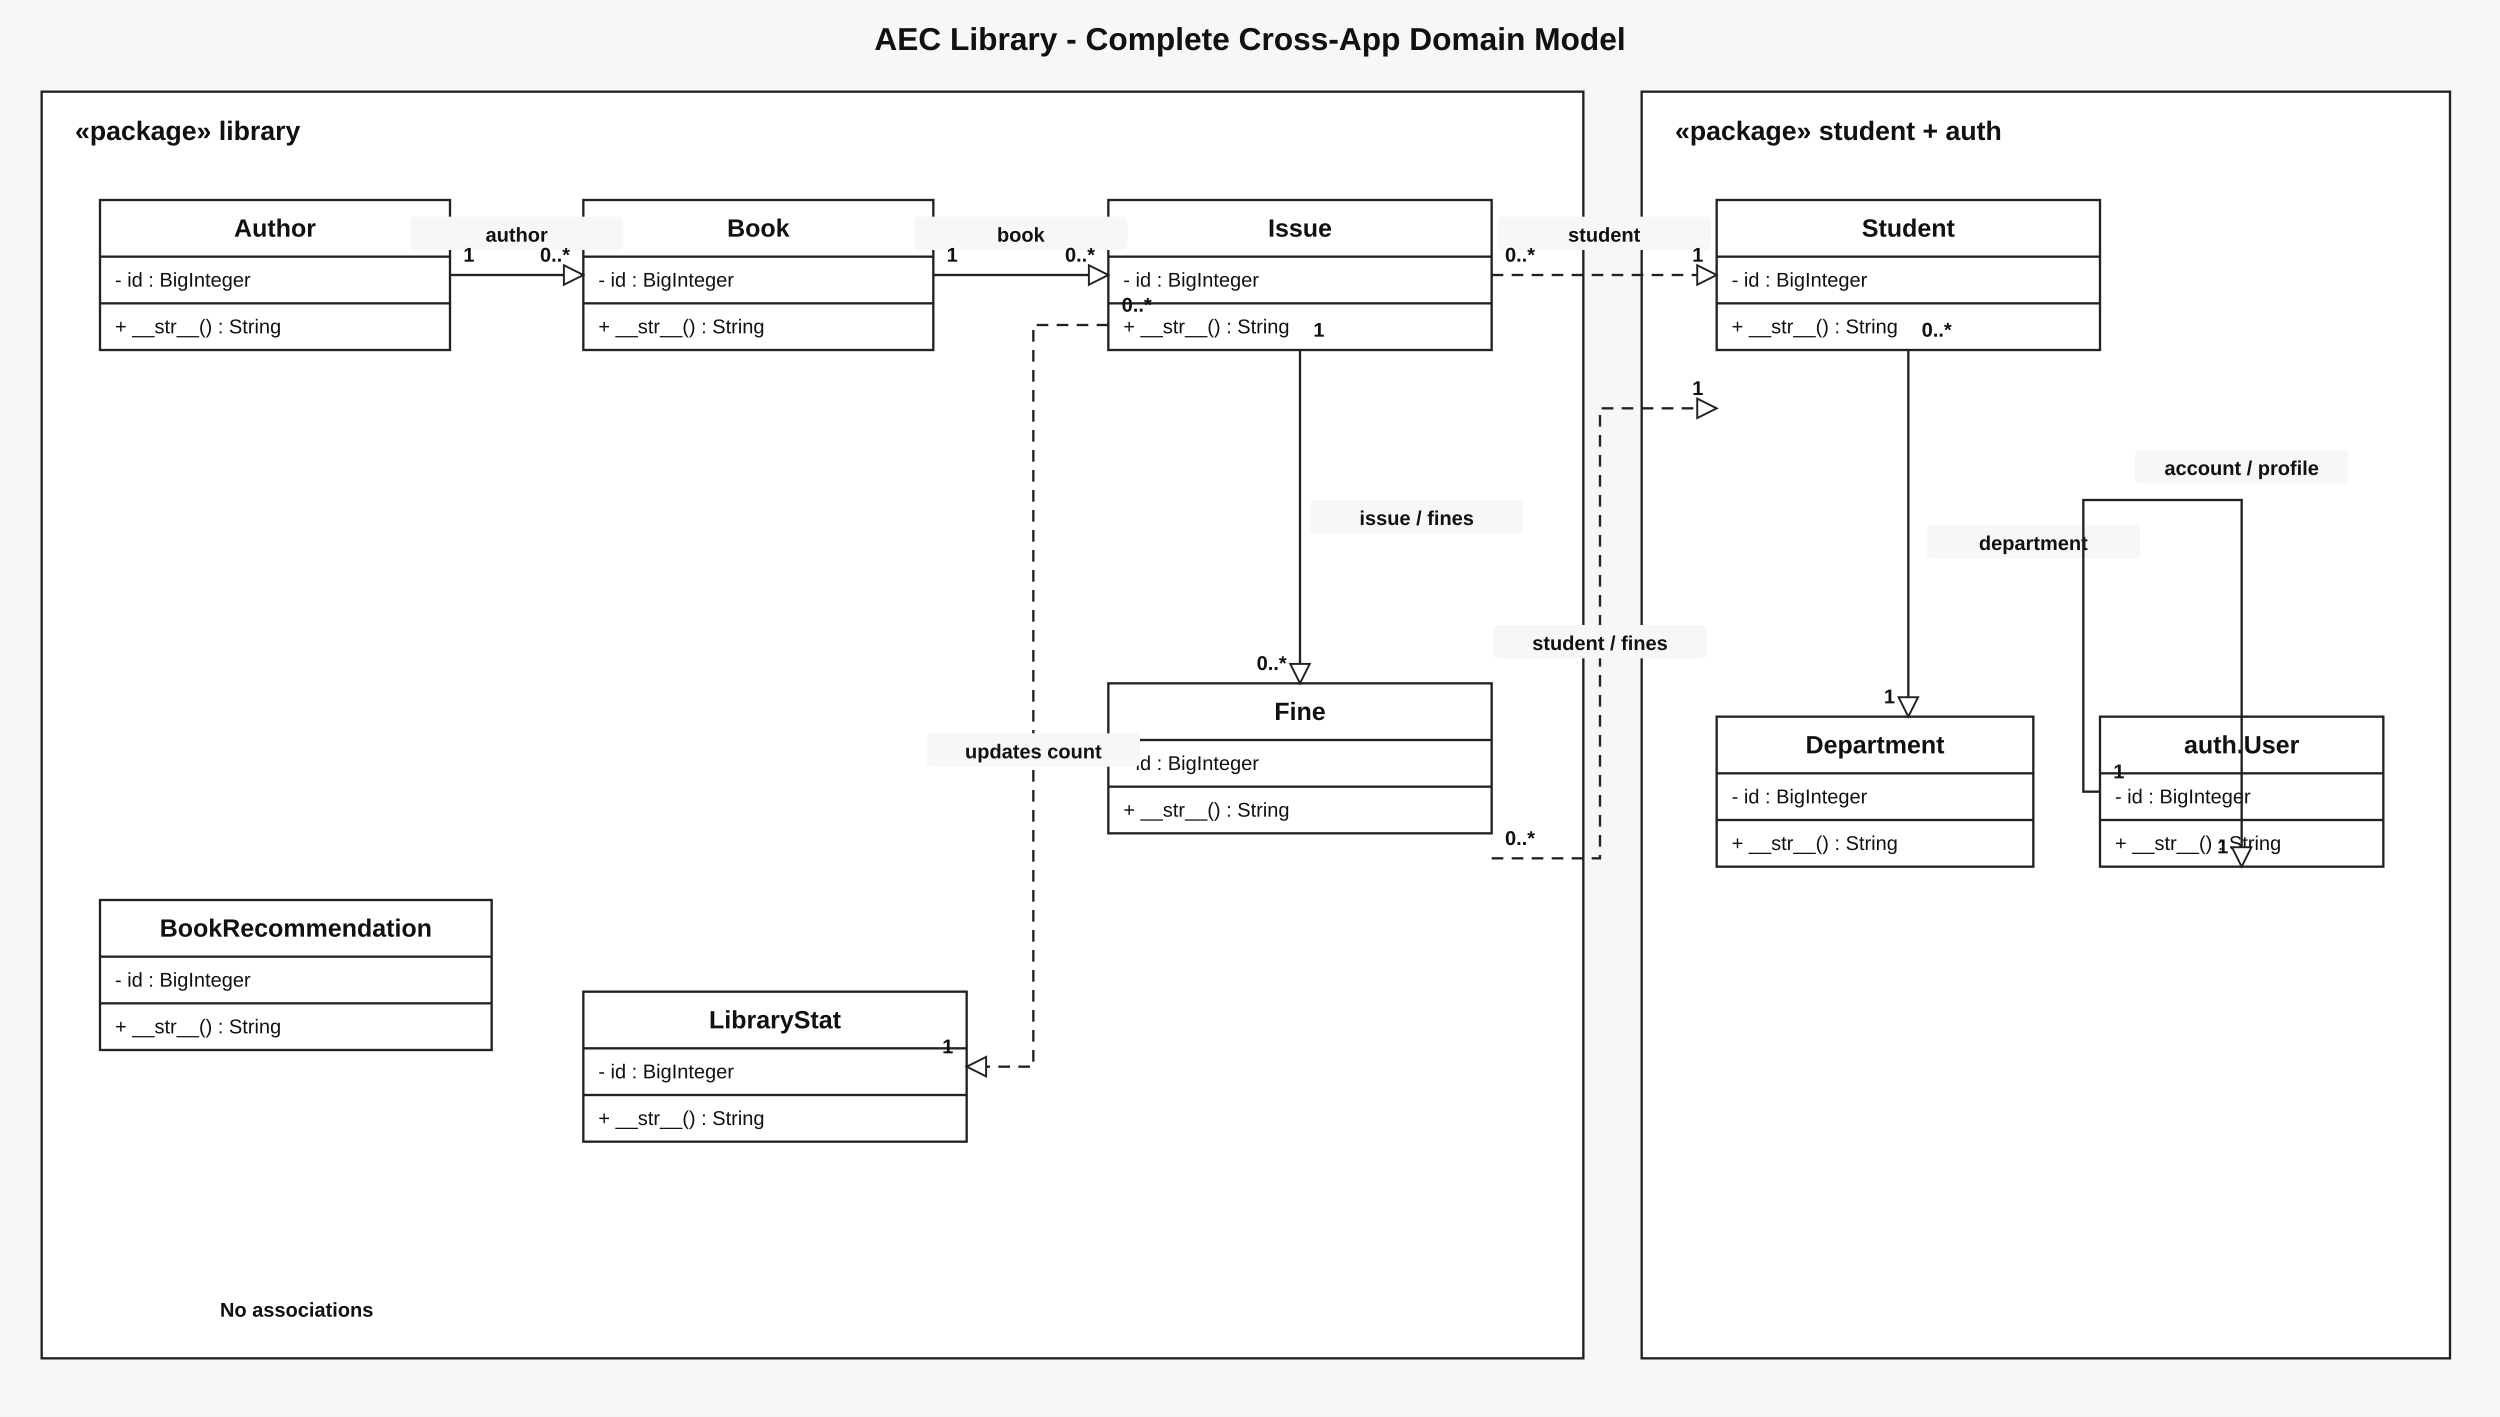
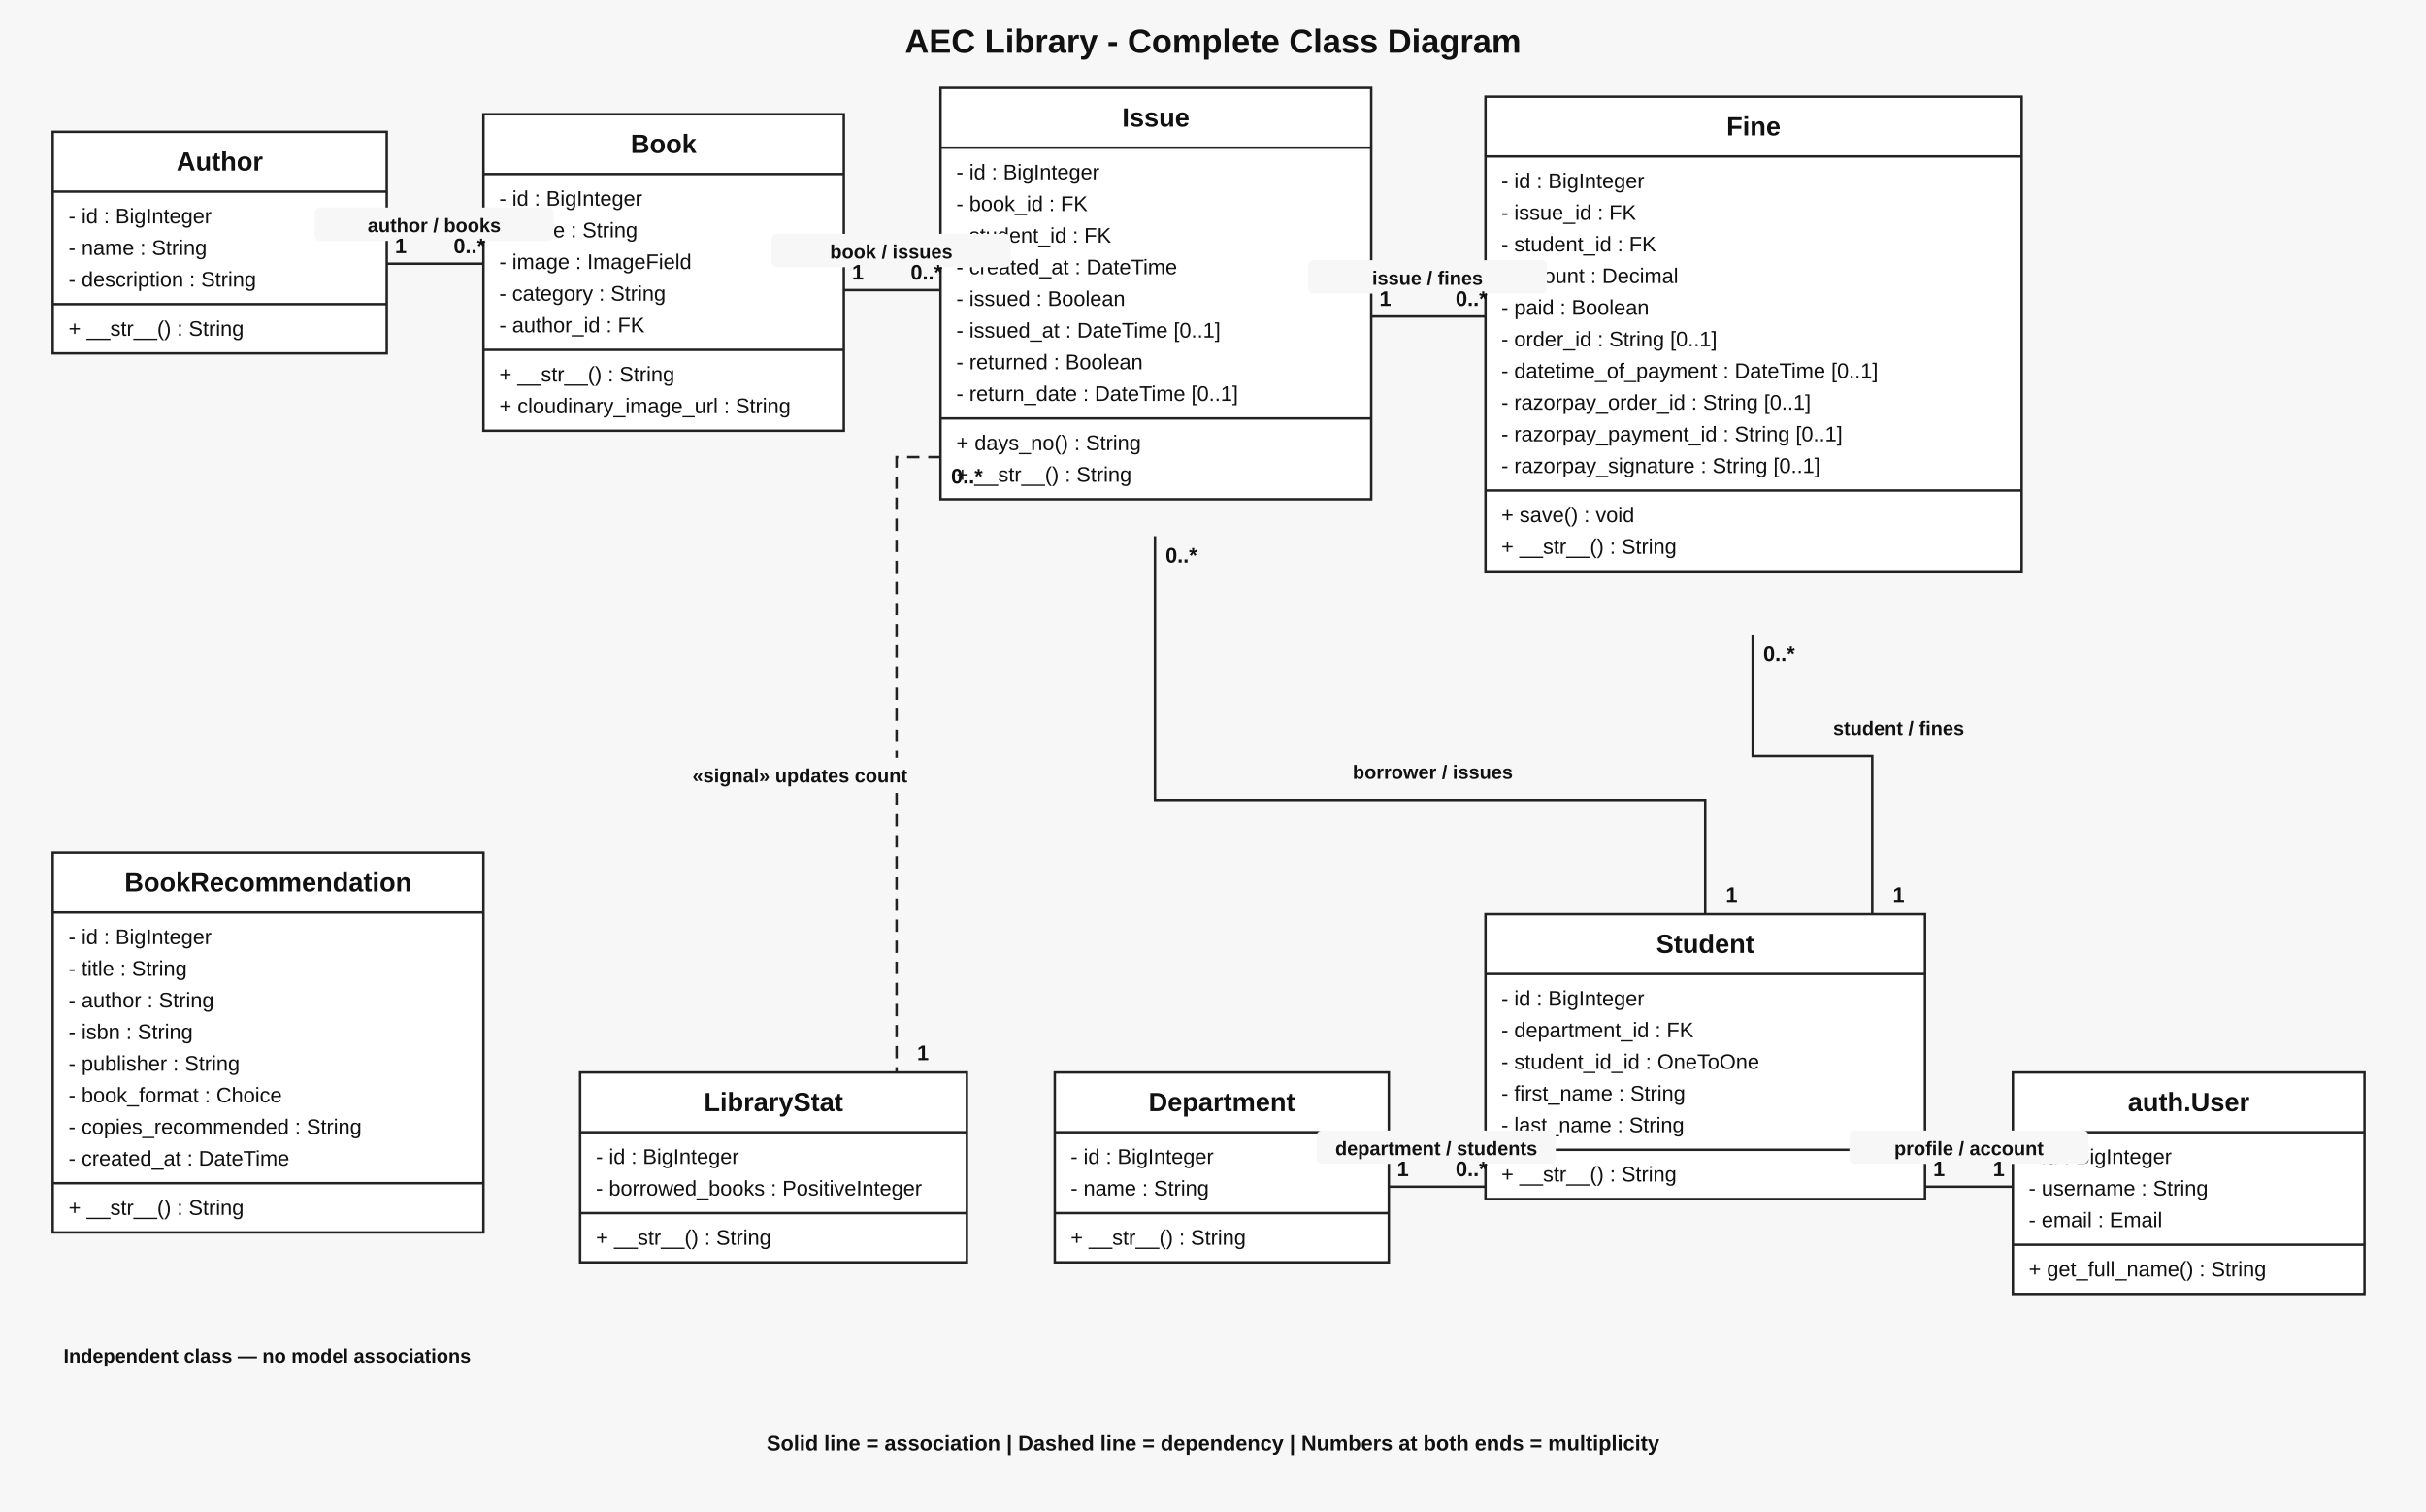
- <svg xmlns="http://www.w3.org/2000/svg" width="1500" height="850" viewBox="0 0 1500 850" role="img" aria-label="AEC Library - Complete Cross-App Domain Model">
+ <svg xmlns="http://www.w3.org/2000/svg" width="1380" height="860" viewBox="0 0 1380 860" role="img" aria-label="AEC Library - Complete Class Diagram">
  <defs>
    <marker id="arrow" viewBox="0 0 10 10" refX="9" refY="5" markerWidth="7" markerHeight="7" orient="auto">
      <path d="M0,0 L10,5 L0,10 z" fill="#222" />
    </marker>
    <marker id="open" viewBox="0 0 12 12" refX="11" refY="6" markerWidth="10" markerHeight="10" orient="auto">
      <path d="M1,1 L11,6 L1,11 z" fill="#fff" stroke="#222" />
    </marker>
  </defs>
  <rect width="100%" height="100%" fill="#f7f7f7" />
  <g font-family="Arial,Helvetica,sans-serif" stroke="#222" stroke-width="1.4">
-     <text x="750.0" y="30" font-size="19" text-anchor="middle" font-weight="bold" fill="#111" stroke="none">AEC Library - Complete Cross-App Domain Model</text>
-     <rect x="25" y="55" width="925" height="760" fill="#fff" />
-     <rect x="985" y="55" width="485" height="760" fill="#fff" />
-     <text x="45" y="84" font-size="16" text-anchor="start" font-weight="bold" fill="#111" stroke="none">«package» library</text>
-     <text x="1005" y="84" font-size="16" text-anchor="start" font-weight="bold" fill="#111" stroke="none">«package» student + auth</text>
-     <rect x="60" y="120" width="210" height="90" fill="#fff" />
-     <line x1="60" y1="154" x2="270" y2="154" />
-     <line x1="60" y1="182" x2="270" y2="182" />
-     <text x="165.0" y="142" font-size="15" text-anchor="middle" font-weight="bold" fill="#111" stroke="none">Author</text>
-     <text x="69" y="172" font-size="12" text-anchor="start" font-weight="normal" fill="#111" stroke="none">- id : BigInteger</text>
-     <text x="69" y="200" font-size="12" text-anchor="start" font-weight="normal" fill="#111" stroke="none">+ __str__() : String</text>
-     <rect x="350" y="120" width="210" height="90" fill="#fff" />
-     <line x1="350" y1="154" x2="560" y2="154" />
-     <line x1="350" y1="182" x2="560" y2="182" />
-     <text x="455.0" y="142" font-size="15" text-anchor="middle" font-weight="bold" fill="#111" stroke="none">Book</text>
-     <text x="359" y="172" font-size="12" text-anchor="start" font-weight="normal" fill="#111" stroke="none">- id : BigInteger</text>
-     <text x="359" y="200" font-size="12" text-anchor="start" font-weight="normal" fill="#111" stroke="none">+ __str__() : String</text>
-     <rect x="665" y="120" width="230" height="90" fill="#fff" />
-     <line x1="665" y1="154" x2="895" y2="154" />
-     <line x1="665" y1="182" x2="895" y2="182" />
-     <text x="780.0" y="142" font-size="15" text-anchor="middle" font-weight="bold" fill="#111" stroke="none">Issue</text>
-     <text x="674" y="172" font-size="12" text-anchor="start" font-weight="normal" fill="#111" stroke="none">- id : BigInteger</text>
-     <text x="674" y="200" font-size="12" text-anchor="start" font-weight="normal" fill="#111" stroke="none">+ __str__() : String</text>
-     <rect x="665" y="410" width="230" height="90" fill="#fff" />
-     <line x1="665" y1="444" x2="895" y2="444" />
-     <line x1="665" y1="472" x2="895" y2="472" />
-     <text x="780.0" y="432" font-size="15" text-anchor="middle" font-weight="bold" fill="#111" stroke="none">Fine</text>
-     <text x="674" y="462" font-size="12" text-anchor="start" font-weight="normal" fill="#111" stroke="none">- id : BigInteger</text>
-     <text x="674" y="490" font-size="12" text-anchor="start" font-weight="normal" fill="#111" stroke="none">+ __str__() : String</text>
-     <rect x="350" y="595" width="230" height="90" fill="#fff" />
-     <line x1="350" y1="629" x2="580" y2="629" />
-     <line x1="350" y1="657" x2="580" y2="657" />
-     <text x="465.0" y="617" font-size="15" text-anchor="middle" font-weight="bold" fill="#111" stroke="none">LibraryStat</text>
-     <text x="359" y="647" font-size="12" text-anchor="start" font-weight="normal" fill="#111" stroke="none">- id : BigInteger</text>
-     <text x="359" y="675" font-size="12" text-anchor="start" font-weight="normal" fill="#111" stroke="none">+ __str__() : String</text>
-     <rect x="60" y="540" width="235" height="90" fill="#fff" />
-     <line x1="60" y1="574" x2="295" y2="574" />
-     <line x1="60" y1="602" x2="295" y2="602" />
-     <text x="177.5" y="562" font-size="15" text-anchor="middle" font-weight="bold" fill="#111" stroke="none">BookRecommendation</text>
-     <text x="69" y="592" font-size="12" text-anchor="start" font-weight="normal" fill="#111" stroke="none">- id : BigInteger</text>
-     <text x="69" y="620" font-size="12" text-anchor="start" font-weight="normal" fill="#111" stroke="none">+ __str__() : String</text>
-     <rect x="1030" y="120" width="230" height="90" fill="#fff" />
-     <line x1="1030" y1="154" x2="1260" y2="154" />
-     <line x1="1030" y1="182" x2="1260" y2="182" />
-     <text x="1145.0" y="142" font-size="15" text-anchor="middle" font-weight="bold" fill="#111" stroke="none">Student</text>
-     <text x="1039" y="172" font-size="12" text-anchor="start" font-weight="normal" fill="#111" stroke="none">- id : BigInteger</text>
-     <text x="1039" y="200" font-size="12" text-anchor="start" font-weight="normal" fill="#111" stroke="none">+ __str__() : String</text>
-     <rect x="1030" y="430" width="190" height="90" fill="#fff" />
-     <line x1="1030" y1="464" x2="1220" y2="464" />
-     <line x1="1030" y1="492" x2="1220" y2="492" />
-     <text x="1125.0" y="452" font-size="15" text-anchor="middle" font-weight="bold" fill="#111" stroke="none">Department</text>
-     <text x="1039" y="482" font-size="12" text-anchor="start" font-weight="normal" fill="#111" stroke="none">- id : BigInteger</text>
-     <text x="1039" y="510" font-size="12" text-anchor="start" font-weight="normal" fill="#111" stroke="none">+ __str__() : String</text>
-     <rect x="1260" y="430" width="170" height="90" fill="#fff" />
-     <line x1="1260" y1="464" x2="1430" y2="464" />
-     <line x1="1260" y1="492" x2="1430" y2="492" />
-     <text x="1345.0" y="452" font-size="15" text-anchor="middle" font-weight="bold" fill="#111" stroke="none">auth.User</text>
-     <text x="1269" y="482" font-size="12" text-anchor="start" font-weight="normal" fill="#111" stroke="none">- id : BigInteger</text>
-     <text x="1269" y="510" font-size="12" text-anchor="start" font-weight="normal" fill="#111" stroke="none">+ __str__() : String</text>
-     <path d="M270,165 L350,165" fill="none" marker-end="url(#open)" />
-     <rect x="246.0" y="130" width="128" height="20" rx="3" fill="#f7f7f7" stroke="none" />
-     <text x="310.0" y="145" font-size="12" text-anchor="middle" font-weight="bold" fill="#111" stroke="none">author</text>
-     <text x="278" y="157" font-size="12" text-anchor="start" font-weight="bold" fill="#111" stroke="none">1</text>
-     <text x="342" y="157" font-size="12" text-anchor="end" font-weight="bold" fill="#111" stroke="none">0..*</text>
-     <path d="M560,165 L665,165" fill="none" marker-end="url(#open)" />
-     <rect x="548.5" y="130" width="128" height="20" rx="3" fill="#f7f7f7" stroke="none" />
-     <text x="612.5" y="145" font-size="12" text-anchor="middle" font-weight="bold" fill="#111" stroke="none">book</text>
-     <text x="568" y="157" font-size="12" text-anchor="start" font-weight="bold" fill="#111" stroke="none">1</text>
-     <text x="657" y="157" font-size="12" text-anchor="end" font-weight="bold" fill="#111" stroke="none">0..*</text>
-     <path d="M895,165 L1030,165" fill="none" marker-end="url(#open)" stroke-dasharray="7 5" />
-     <rect x="898.5" y="130" width="128" height="20" rx="3" fill="#f7f7f7" stroke="none" />
-     <text x="962.5" y="145" font-size="12" text-anchor="middle" font-weight="bold" fill="#111" stroke="none">student</text>
-     <text x="903" y="157" font-size="12" text-anchor="start" font-weight="bold" fill="#111" stroke="none">0..*</text>
-     <text x="1022" y="157" font-size="12" text-anchor="end" font-weight="bold" fill="#111" stroke="none">1</text>
-     <path d="M780,210 L780,410" fill="none" marker-end="url(#open)" />
-     <rect x="786" y="300" width="128" height="20" rx="3" fill="#f7f7f7" stroke="none" />
-     <text x="850" y="315" font-size="12" text-anchor="middle" font-weight="bold" fill="#111" stroke="none">issue / fines</text>
-     <text x="788" y="202" font-size="12" text-anchor="start" font-weight="bold" fill="#111" stroke="none">1</text>
-     <text x="772" y="402" font-size="12" text-anchor="end" font-weight="bold" fill="#111" stroke="none">0..*</text>
-     <path d="M895,515 L960,515 L960,245 L1030,245" fill="none" marker-end="url(#open)" stroke-dasharray="7 5" />
-     <rect x="896" y="375" width="128" height="20" rx="3" fill="#f7f7f7" stroke="none" />
-     <text x="960" y="390" font-size="12" text-anchor="middle" font-weight="bold" fill="#111" stroke="none">student / fines</text>
-     <text x="903" y="507" font-size="12" text-anchor="start" font-weight="bold" fill="#111" stroke="none">0..*</text>
-     <text x="1022" y="237" font-size="12" text-anchor="end" font-weight="bold" fill="#111" stroke="none">1</text>
-     <path d="M1145,210 L1145,430" fill="none" marker-end="url(#open)" />
-     <rect x="1156" y="315" width="128" height="20" rx="3" fill="#f7f7f7" stroke="none" />
-     <text x="1220" y="330" font-size="12" text-anchor="middle" font-weight="bold" fill="#111" stroke="none">department</text>
-     <text x="1153" y="202" font-size="12" text-anchor="start" font-weight="bold" fill="#111" stroke="none">0..*</text>
-     <text x="1137" y="422" font-size="12" text-anchor="end" font-weight="bold" fill="#111" stroke="none">1</text>
-     <path d="M1260,475 L1250,475 L1250,300 L1345,300 L1345,520" fill="none" marker-end="url(#open)" />
-     <rect x="1281" y="270" width="128" height="20" rx="3" fill="#f7f7f7" stroke="none" />
-     <text x="1345" y="285" font-size="12" text-anchor="middle" font-weight="bold" fill="#111" stroke="none">account / profile</text>
-     <text x="1268" y="467" font-size="12" text-anchor="start" font-weight="bold" fill="#111" stroke="none">1</text>
-     <text x="1337" y="512" font-size="12" text-anchor="end" font-weight="bold" fill="#111" stroke="none">1</text>
-     <path d="M665,195 L620,195 L620,640 L580,640" fill="none" marker-end="url(#open)" stroke-dasharray="7 5" />
-     <rect x="556" y="440" width="128" height="20" rx="3" fill="#f7f7f7" stroke="none" />
-     <text x="620" y="455" font-size="12" text-anchor="middle" font-weight="bold" fill="#111" stroke="none">updates count</text>
-     <text x="673" y="187" font-size="12" text-anchor="start" font-weight="bold" fill="#111" stroke="none">0..*</text>
-     <text x="572" y="632" font-size="12" text-anchor="end" font-weight="bold" fill="#111" stroke="none">1</text>
-     <text x="178" y="790" font-size="12" text-anchor="middle" font-weight="bold" fill="#111" stroke="none">No associations</text>
+     <text x="690.0" y="30" font-size="19" text-anchor="middle" font-weight="bold" fill="#111" stroke="none">AEC Library - Complete Class Diagram</text>
+     <rect x="30" y="75" width="190" height="126" fill="#fff" />
+     <line x1="30" y1="109" x2="220" y2="109" />
+     <line x1="30" y1="173" x2="220" y2="173" />
+     <text x="125.0" y="97" font-size="15" text-anchor="middle" font-weight="bold" fill="#111" stroke="none">Author</text>
+     <text x="39" y="127" font-size="12" text-anchor="start" font-weight="normal" fill="#111" stroke="none">- id : BigInteger</text>
+     <text x="39" y="145" font-size="12" text-anchor="start" font-weight="normal" fill="#111" stroke="none">- name : String</text>
+     <text x="39" y="163" font-size="12" text-anchor="start" font-weight="normal" fill="#111" stroke="none">- description : String</text>
+     <text x="39" y="191" font-size="12" text-anchor="start" font-weight="normal" fill="#111" stroke="none">+ __str__() : String</text>
+     <rect x="275" y="65" width="205" height="180" fill="#fff" />
+     <line x1="275" y1="99" x2="480" y2="99" />
+     <line x1="275" y1="199" x2="480" y2="199" />
+     <text x="377.5" y="87" font-size="15" text-anchor="middle" font-weight="bold" fill="#111" stroke="none">Book</text>
+     <text x="284" y="117" font-size="12" text-anchor="start" font-weight="normal" fill="#111" stroke="none">- id : BigInteger</text>
+     <text x="284" y="135" font-size="12" text-anchor="start" font-weight="normal" fill="#111" stroke="none">- name : String</text>
+     <text x="284" y="153" font-size="12" text-anchor="start" font-weight="normal" fill="#111" stroke="none">- image : ImageField</text>
+     <text x="284" y="171" font-size="12" text-anchor="start" font-weight="normal" fill="#111" stroke="none">- category : String</text>
+     <text x="284" y="189" font-size="12" text-anchor="start" font-weight="normal" fill="#111" stroke="none">- author_id : FK</text>
+     <text x="284" y="217" font-size="12" text-anchor="start" font-weight="normal" fill="#111" stroke="none">+ __str__() : String</text>
+     <text x="284" y="235" font-size="12" text-anchor="start" font-weight="normal" fill="#111" stroke="none">+ cloudinary_image_url : String</text>
+     <rect x="535" y="50" width="245" height="234" fill="#fff" />
+     <line x1="535" y1="84" x2="780" y2="84" />
+     <line x1="535" y1="238" x2="780" y2="238" />
+     <text x="657.5" y="72" font-size="15" text-anchor="middle" font-weight="bold" fill="#111" stroke="none">Issue</text>
+     <text x="544" y="102" font-size="12" text-anchor="start" font-weight="normal" fill="#111" stroke="none">- id : BigInteger</text>
+     <text x="544" y="120" font-size="12" text-anchor="start" font-weight="normal" fill="#111" stroke="none">- book_id : FK</text>
+     <text x="544" y="138" font-size="12" text-anchor="start" font-weight="normal" fill="#111" stroke="none">- student_id : FK</text>
+     <text x="544" y="156" font-size="12" text-anchor="start" font-weight="normal" fill="#111" stroke="none">- created_at : DateTime</text>
+     <text x="544" y="174" font-size="12" text-anchor="start" font-weight="normal" fill="#111" stroke="none">- issued : Boolean</text>
+     <text x="544" y="192" font-size="12" text-anchor="start" font-weight="normal" fill="#111" stroke="none">- issued_at : DateTime [0..1]</text>
+     <text x="544" y="210" font-size="12" text-anchor="start" font-weight="normal" fill="#111" stroke="none">- returned : Boolean</text>
+     <text x="544" y="228" font-size="12" text-anchor="start" font-weight="normal" fill="#111" stroke="none">- return_date : DateTime [0..1]</text>
+     <text x="544" y="256" font-size="12" text-anchor="start" font-weight="normal" fill="#111" stroke="none">+ days_no() : String</text>
+     <text x="544" y="274" font-size="12" text-anchor="start" font-weight="normal" fill="#111" stroke="none">+ __str__() : String</text>
+     <rect x="845" y="55" width="305" height="270" fill="#fff" />
+     <line x1="845" y1="89" x2="1150" y2="89" />
+     <line x1="845" y1="279" x2="1150" y2="279" />
+     <text x="997.5" y="77" font-size="15" text-anchor="middle" font-weight="bold" fill="#111" stroke="none">Fine</text>
+     <text x="854" y="107" font-size="12" text-anchor="start" font-weight="normal" fill="#111" stroke="none">- id : BigInteger</text>
+     <text x="854" y="125" font-size="12" text-anchor="start" font-weight="normal" fill="#111" stroke="none">- issue_id : FK</text>
+     <text x="854" y="143" font-size="12" text-anchor="start" font-weight="normal" fill="#111" stroke="none">- student_id : FK</text>
+     <text x="854" y="161" font-size="12" text-anchor="start" font-weight="normal" fill="#111" stroke="none">- amount : Decimal</text>
+     <text x="854" y="179" font-size="12" text-anchor="start" font-weight="normal" fill="#111" stroke="none">- paid : Boolean</text>
+     <text x="854" y="197" font-size="12" text-anchor="start" font-weight="normal" fill="#111" stroke="none">- order_id : String [0..1]</text>
+     <text x="854" y="215" font-size="12" text-anchor="start" font-weight="normal" fill="#111" stroke="none">- datetime_of_payment : DateTime [0..1]</text>
+     <text x="854" y="233" font-size="12" text-anchor="start" font-weight="normal" fill="#111" stroke="none">- razorpay_order_id : String [0..1]</text>
+     <text x="854" y="251" font-size="12" text-anchor="start" font-weight="normal" fill="#111" stroke="none">- razorpay_payment_id : String [0..1]</text>
+     <text x="854" y="269" font-size="12" text-anchor="start" font-weight="normal" fill="#111" stroke="none">- razorpay_signature : String [0..1]</text>
+     <text x="854" y="297" font-size="12" text-anchor="start" font-weight="normal" fill="#111" stroke="none">+ save() : void</text>
+     <text x="854" y="315" font-size="12" text-anchor="start" font-weight="normal" fill="#111" stroke="none">+ __str__() : String</text>
+     <rect x="30" y="485" width="245" height="216" fill="#fff" />
+     <line x1="30" y1="519" x2="275" y2="519" />
+     <line x1="30" y1="673" x2="275" y2="673" />
+     <text x="152.5" y="507" font-size="15" text-anchor="middle" font-weight="bold" fill="#111" stroke="none">BookRecommendation</text>
+     <text x="39" y="537" font-size="12" text-anchor="start" font-weight="normal" fill="#111" stroke="none">- id : BigInteger</text>
+     <text x="39" y="555" font-size="12" text-anchor="start" font-weight="normal" fill="#111" stroke="none">- title : String</text>
+     <text x="39" y="573" font-size="12" text-anchor="start" font-weight="normal" fill="#111" stroke="none">- author : String</text>
+     <text x="39" y="591" font-size="12" text-anchor="start" font-weight="normal" fill="#111" stroke="none">- isbn : String</text>
+     <text x="39" y="609" font-size="12" text-anchor="start" font-weight="normal" fill="#111" stroke="none">- publisher : String</text>
+     <text x="39" y="627" font-size="12" text-anchor="start" font-weight="normal" fill="#111" stroke="none">- book_format : Choice</text>
+     <text x="39" y="645" font-size="12" text-anchor="start" font-weight="normal" fill="#111" stroke="none">- copies_recommended : String</text>
+     <text x="39" y="663" font-size="12" text-anchor="start" font-weight="normal" fill="#111" stroke="none">- created_at : DateTime</text>
+     <text x="39" y="691" font-size="12" text-anchor="start" font-weight="normal" fill="#111" stroke="none">+ __str__() : String</text>
+     <rect x="330" y="610" width="220" height="108" fill="#fff" />
+     <line x1="330" y1="644" x2="550" y2="644" />
+     <line x1="330" y1="690" x2="550" y2="690" />
+     <text x="440.0" y="632" font-size="15" text-anchor="middle" font-weight="bold" fill="#111" stroke="none">LibraryStat</text>
+     <text x="339" y="662" font-size="12" text-anchor="start" font-weight="normal" fill="#111" stroke="none">- id : BigInteger</text>
+     <text x="339" y="680" font-size="12" text-anchor="start" font-weight="normal" fill="#111" stroke="none">- borrowed_books : PositiveInteger</text>
+     <text x="339" y="708" font-size="12" text-anchor="start" font-weight="normal" fill="#111" stroke="none">+ __str__() : String</text>
+     <rect x="600" y="610" width="190" height="108" fill="#fff" />
+     <line x1="600" y1="644" x2="790" y2="644" />
+     <line x1="600" y1="690" x2="790" y2="690" />
+     <text x="695.0" y="632" font-size="15" text-anchor="middle" font-weight="bold" fill="#111" stroke="none">Department</text>
+     <text x="609" y="662" font-size="12" text-anchor="start" font-weight="normal" fill="#111" stroke="none">- id : BigInteger</text>
+     <text x="609" y="680" font-size="12" text-anchor="start" font-weight="normal" fill="#111" stroke="none">- name : String</text>
+     <text x="609" y="708" font-size="12" text-anchor="start" font-weight="normal" fill="#111" stroke="none">+ __str__() : String</text>
+     <rect x="845" y="520" width="250" height="162" fill="#fff" />
+     <line x1="845" y1="554" x2="1095" y2="554" />
+     <line x1="845" y1="654" x2="1095" y2="654" />
+     <text x="970.0" y="542" font-size="15" text-anchor="middle" font-weight="bold" fill="#111" stroke="none">Student</text>
+     <text x="854" y="572" font-size="12" text-anchor="start" font-weight="normal" fill="#111" stroke="none">- id : BigInteger</text>
+     <text x="854" y="590" font-size="12" text-anchor="start" font-weight="normal" fill="#111" stroke="none">- department_id : FK</text>
+     <text x="854" y="608" font-size="12" text-anchor="start" font-weight="normal" fill="#111" stroke="none">- student_id_id : OneToOne</text>
+     <text x="854" y="626" font-size="12" text-anchor="start" font-weight="normal" fill="#111" stroke="none">- first_name : String</text>
+     <text x="854" y="644" font-size="12" text-anchor="start" font-weight="normal" fill="#111" stroke="none">- last_name : String</text>
+     <text x="854" y="672" font-size="12" text-anchor="start" font-weight="normal" fill="#111" stroke="none">+ __str__() : String</text>
+     <rect x="1145" y="610" width="200" height="126" fill="#fff" />
+     <line x1="1145" y1="644" x2="1345" y2="644" />
+     <line x1="1145" y1="708" x2="1345" y2="708" />
+     <text x="1245.0" y="632" font-size="15" text-anchor="middle" font-weight="bold" fill="#111" stroke="none">auth.User</text>
+     <text x="1154" y="662" font-size="12" text-anchor="start" font-weight="normal" fill="#111" stroke="none">- id : BigInteger</text>
+     <text x="1154" y="680" font-size="12" text-anchor="start" font-weight="normal" fill="#111" stroke="none">- username : String</text>
+     <text x="1154" y="698" font-size="12" text-anchor="start" font-weight="normal" fill="#111" stroke="none">- email : Email</text>
+     <text x="1154" y="726" font-size="12" text-anchor="start" font-weight="normal" fill="#111" stroke="none">+ get_full_name() : String</text>
+     <path d="M220,150 L275,150" fill="none" />
+     <rect x="179" y="118" width="136" height="19" rx="3" fill="#f7f7f7" stroke="none" />
+     <text x="247" y="132" font-size="11" text-anchor="middle" font-weight="bold" fill="#111" stroke="none">author / books</text>
+     <text x="228" y="144" font-size="12" text-anchor="middle" font-weight="bold" fill="#111" stroke="none">1</text>
+     <text x="267" y="144" font-size="12" text-anchor="middle" font-weight="bold" fill="#111" stroke="none">0..*</text>
+     <path d="M480,165 L535,165" fill="none" />
+     <rect x="439" y="133" width="136" height="19" rx="3" fill="#f7f7f7" stroke="none" />
+     <text x="507" y="147" font-size="11" text-anchor="middle" font-weight="bold" fill="#111" stroke="none">book / issues</text>
+     <text x="488" y="159" font-size="12" text-anchor="middle" font-weight="bold" fill="#111" stroke="none">1</text>
+     <text x="527" y="159" font-size="12" text-anchor="middle" font-weight="bold" fill="#111" stroke="none">0..*</text>
+     <path d="M780,180 L845,180" fill="none" />
+     <rect x="744" y="148" width="136" height="19" rx="3" fill="#f7f7f7" stroke="none" />
+     <text x="812" y="162" font-size="11" text-anchor="middle" font-weight="bold" fill="#111" stroke="none">issue / fines</text>
+     <text x="788" y="174" font-size="12" text-anchor="middle" font-weight="bold" fill="#111" stroke="none">1</text>
+     <text x="837" y="174" font-size="12" text-anchor="middle" font-weight="bold" fill="#111" stroke="none">0..*</text>
+     <path d="M657,305 L657,455 L970,455 L970,520" fill="none" />
+     <rect x="747" y="429" width="136" height="19" rx="3" fill="#f7f7f7" stroke="none" />
+     <text x="815" y="443" font-size="11" text-anchor="middle" font-weight="bold" fill="#111" stroke="none">borrower / issues</text>
+     <text x="672" y="320" font-size="12" text-anchor="middle" font-weight="bold" fill="#111" stroke="none">0..*</text>
+     <text x="985" y="513" font-size="12" text-anchor="middle" font-weight="bold" fill="#111" stroke="none">1</text>
+     <path d="M997,361 L997,430 L1065,430 L1065,520" fill="none" />
+     <rect x="1012" y="404" width="136" height="19" rx="3" fill="#f7f7f7" stroke="none" />
+     <text x="1080" y="418" font-size="11" text-anchor="middle" font-weight="bold" fill="#111" stroke="none">student / fines</text>
+     <text x="1012" y="376" font-size="12" text-anchor="middle" font-weight="bold" fill="#111" stroke="none">0..*</text>
+     <text x="1080" y="513" font-size="12" text-anchor="middle" font-weight="bold" fill="#111" stroke="none">1</text>
+     <path d="M790,675 L845,675" fill="none" />
+     <rect x="749" y="643" width="136" height="19" rx="3" fill="#f7f7f7" stroke="none" />
+     <text x="817" y="657" font-size="11" text-anchor="middle" font-weight="bold" fill="#111" stroke="none">department / students</text>
+     <text x="798" y="669" font-size="12" text-anchor="middle" font-weight="bold" fill="#111" stroke="none">1</text>
+     <text x="837" y="669" font-size="12" text-anchor="middle" font-weight="bold" fill="#111" stroke="none">0..*</text>
+     <path d="M1095,675 L1145,675" fill="none" />
+     <rect x="1052" y="643" width="136" height="19" rx="3" fill="#f7f7f7" stroke="none" />
+     <text x="1120" y="657" font-size="11" text-anchor="middle" font-weight="bold" fill="#111" stroke="none">profile / account</text>
+     <text x="1103" y="669" font-size="12" text-anchor="middle" font-weight="bold" fill="#111" stroke="none">1</text>
+     <text x="1137" y="669" font-size="12" text-anchor="middle" font-weight="bold" fill="#111" stroke="none">1</text>
+     <path d="M535,260 L510,260 L510,610" fill="none" stroke-dasharray="7 5" />
+     <rect x="387" y="431" width="136" height="19" rx="3" fill="#f7f7f7" stroke="none" />
+     <text x="455" y="445" font-size="11" text-anchor="middle" font-weight="bold" fill="#111" stroke="none">«signal» updates count</text>
+     <text x="550" y="275" font-size="12" text-anchor="middle" font-weight="bold" fill="#111" stroke="none">0..*</text>
+     <text x="525" y="603" font-size="12" text-anchor="middle" font-weight="bold" fill="#111" stroke="none">1</text>
+     <text x="152" y="775" font-size="11" text-anchor="middle" font-weight="bold" fill="#111" stroke="none">Independent class — no model associations</text>
+     <text x="690" y="825" font-size="12" text-anchor="middle" font-weight="bold" fill="#111" stroke="none">Solid line = association   |   Dashed line = dependency   |   Numbers at both ends = multiplicity</text>
  </g>
</svg>
